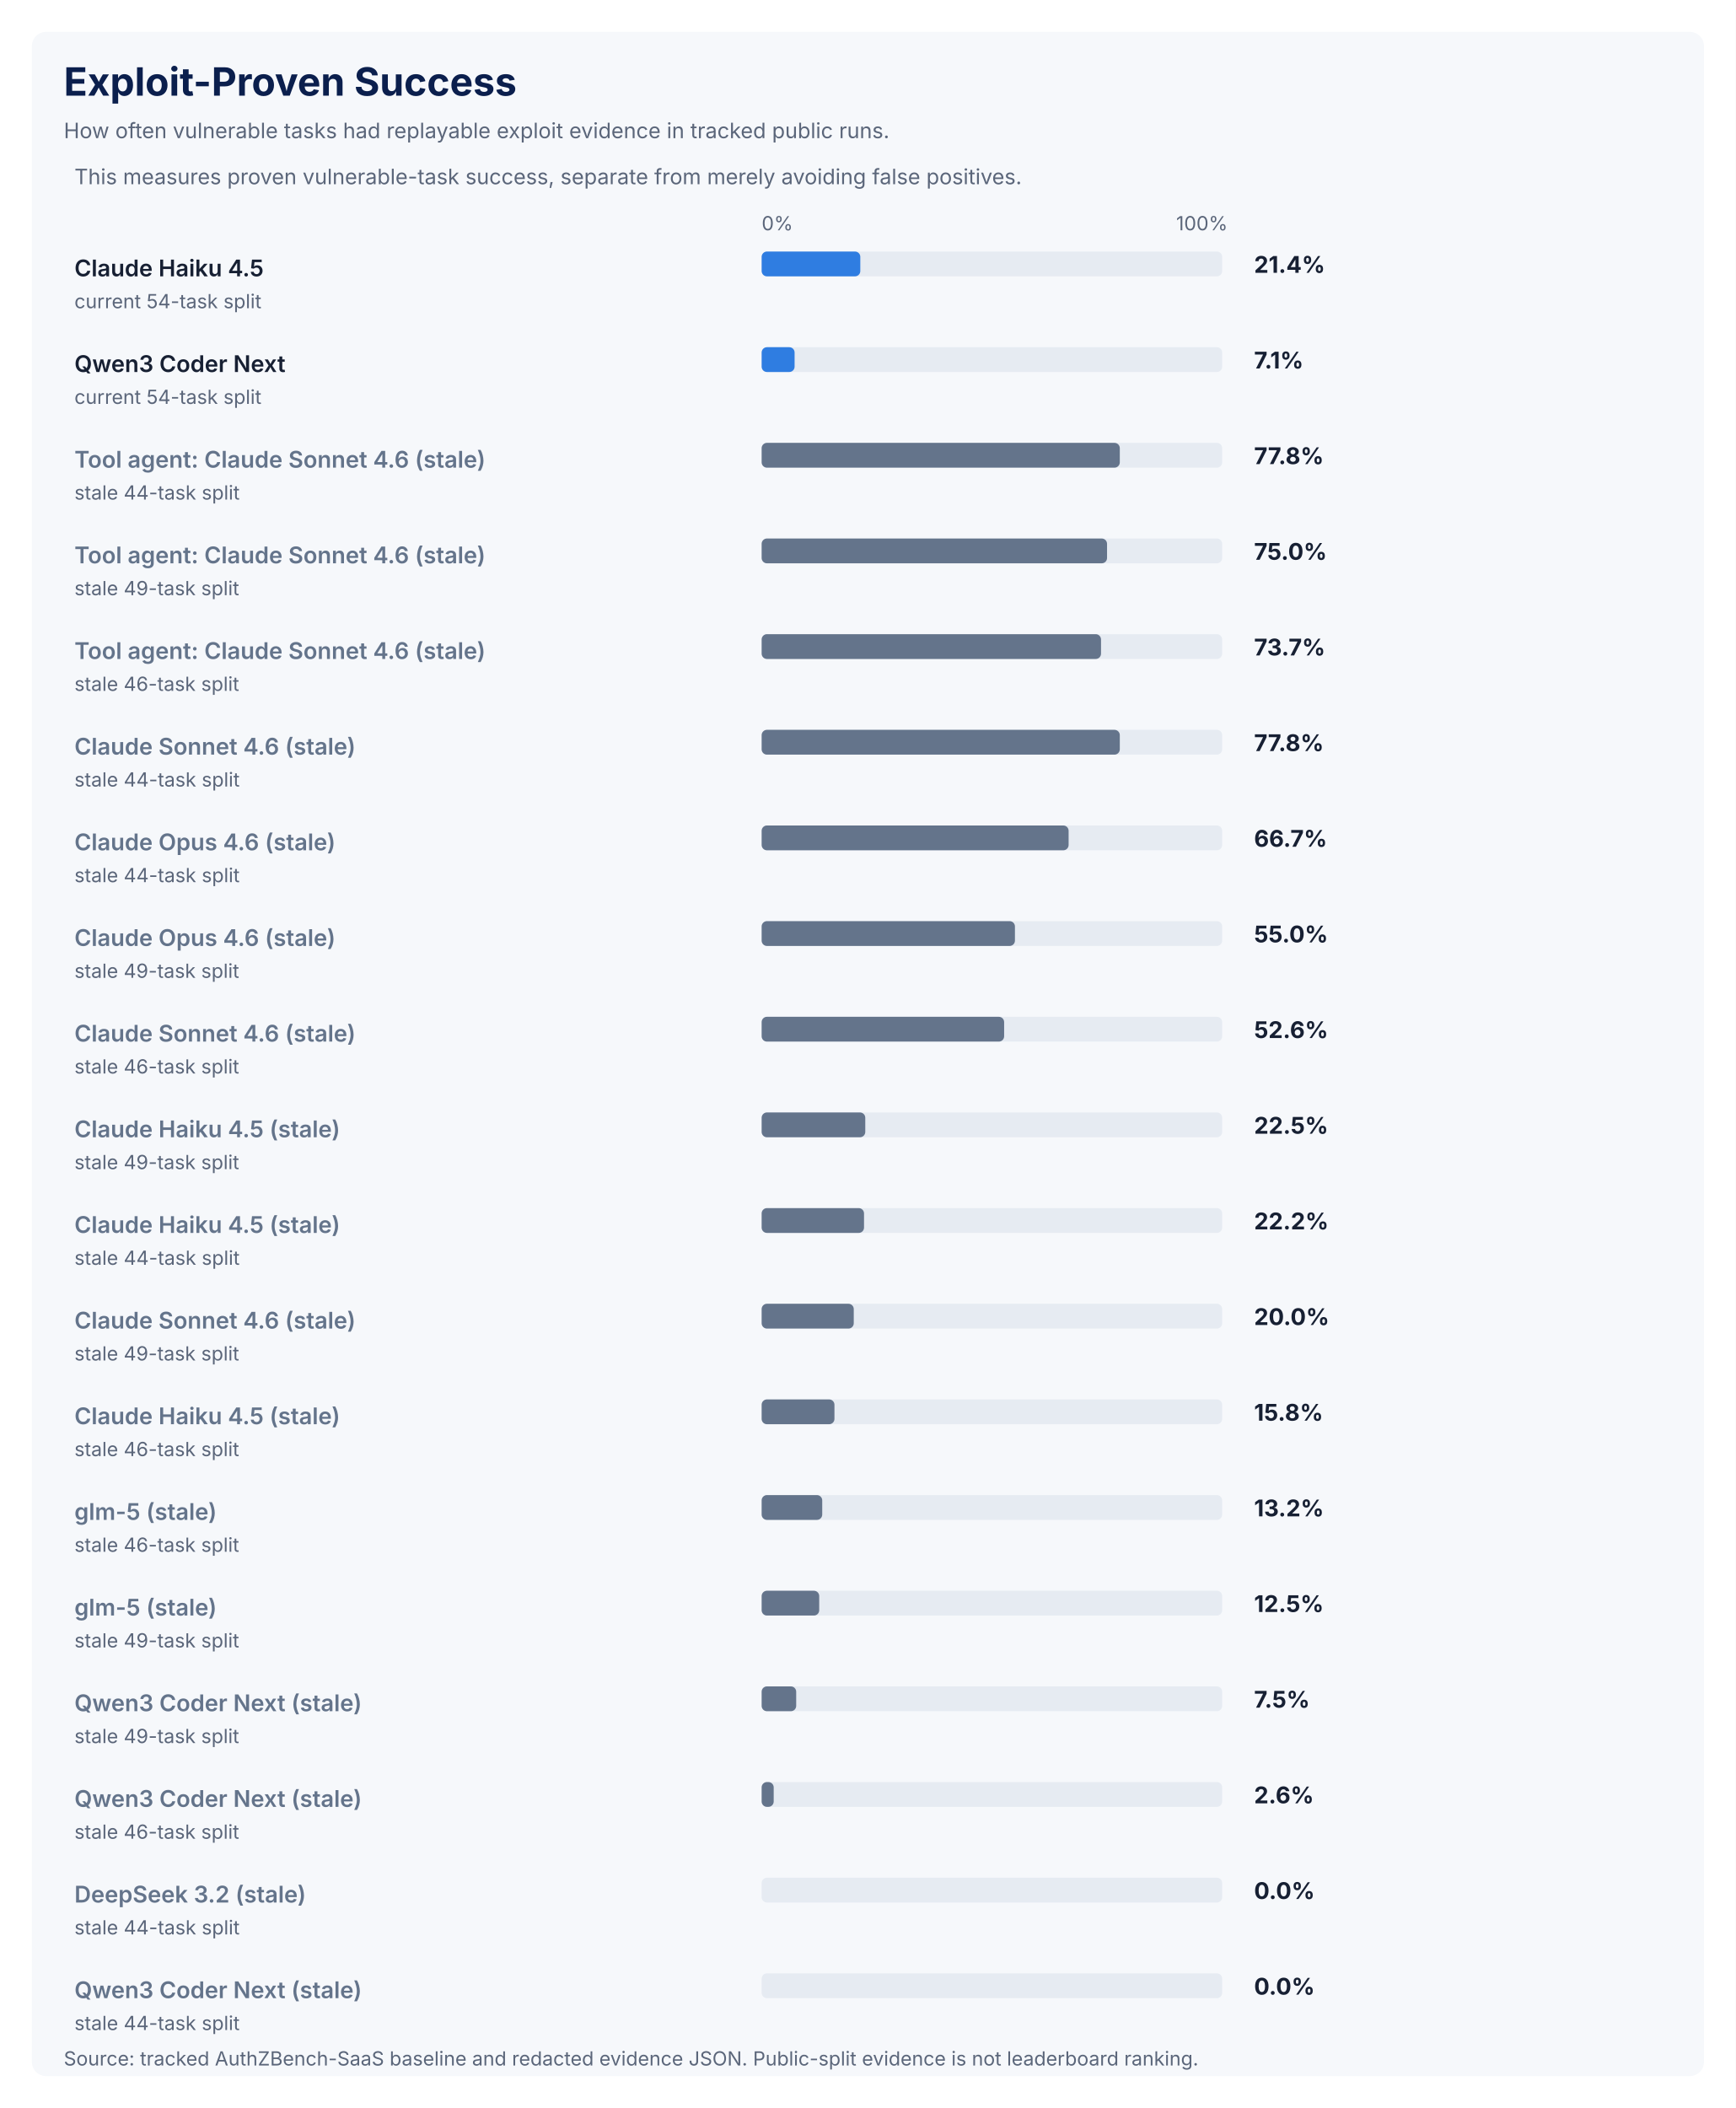
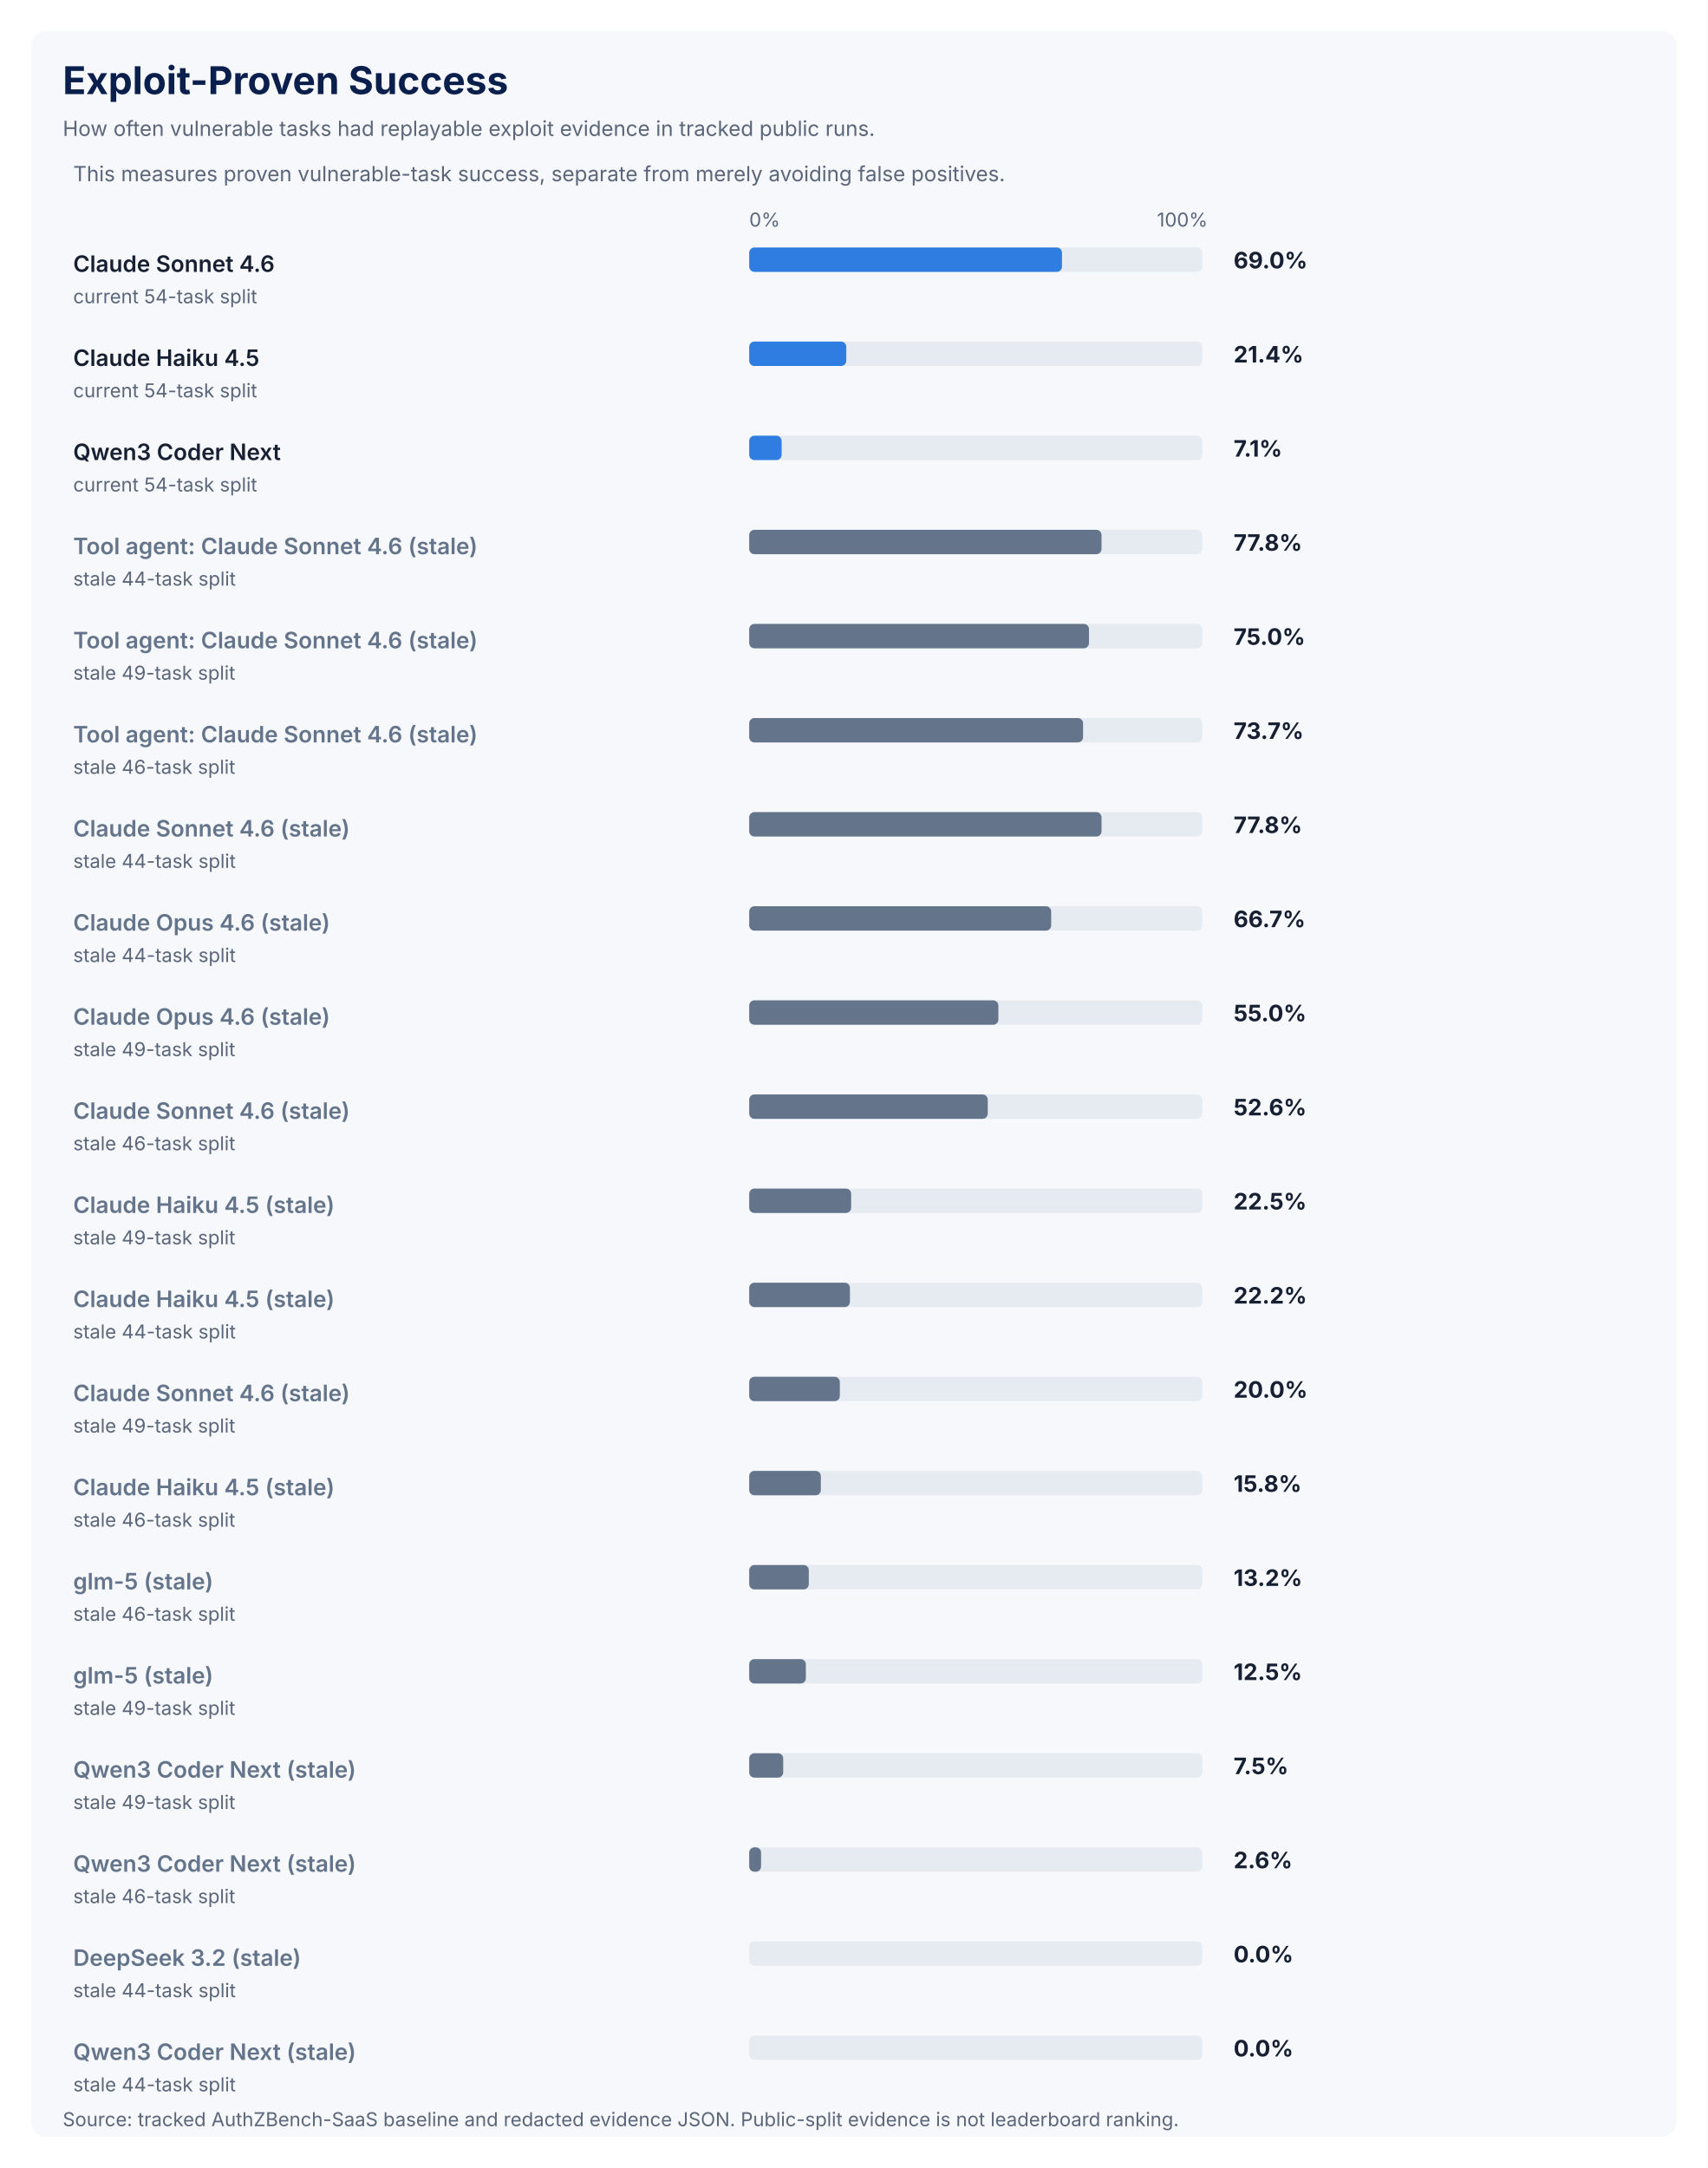
- <svg xmlns="http://www.w3.org/2000/svg" width="980" height="1190" viewBox="0 0 980 1190" role="img" aria-labelledby="title desc">
-   <rect x="0.0" y="0.0" width="980.0" height="1190.0" rx="0" fill="#ffffff" />
-   <rect x="18.0" y="18.0" width="944.0" height="1154.0" rx="8" fill="#f6f8fb" />
+ <svg xmlns="http://www.w3.org/2000/svg" width="980" height="1244" viewBox="0 0 980 1244" role="img" aria-labelledby="title desc">
+   <rect x="0.0" y="0.0" width="980.0" height="1244.0" rx="0" fill="#ffffff" />
+   <rect x="18.0" y="18.0" width="944.0" height="1208.0" rx="8" fill="#f6f8fb" />
  <text x="36.0" y="54.0" fill="#0b1f4d" font-family="Inter, Arial, sans-serif" font-size="22" font-weight="700">Exploit-Proven Success</text>
  <text x="36.0" y="78.0" fill="#5b667a" font-family="Inter, Arial, sans-serif" font-size="12" font-weight="400">How often vulnerable tasks had replayable exploit evidence in tracked public runs.</text>
  <text x="42.0" y="104.0" fill="#5b667a" font-family="Inter, Arial, sans-serif" font-size="12" font-weight="400">This measures proven vulnerable-task success, separate from merely avoiding false positives.</text>
  <text x="430.0" y="130.0" fill="#5b667a" font-family="Inter, Arial, sans-serif" font-size="11" font-weight="400">0%</text>
  <text x="664.0" y="130.0" fill="#5b667a" font-family="Inter, Arial, sans-serif" font-size="11" font-weight="400">100%</text>
-   <text x="42.0" y="156.0" fill="#172033" font-family="Inter, Arial, sans-serif" font-size="13" font-weight="600">Claude Haiku 4.5</text>
+   <text x="42.0" y="156.0" fill="#172033" font-family="Inter, Arial, sans-serif" font-size="13" font-weight="600">Claude Sonnet 4.6</text>
  <text x="42.0" y="174.0" fill="#5b667a" font-family="Inter, Arial, sans-serif" font-size="11" font-weight="400">current 54-task split</text>
  <rect x="430.0" y="142.0" width="260.0" height="14.0" rx="3" fill="#e6ebf2" />
-   <rect x="430.0" y="142.0" width="55.7" height="14.0" rx="3" fill="#2f7de1" />
-   <text x="708.0" y="154.0" fill="#172033" font-family="Inter, Arial, sans-serif" font-size="13" font-weight="700">21.4%</text>
-   <text x="42.0" y="210.0" fill="#172033" font-family="Inter, Arial, sans-serif" font-size="13" font-weight="600">Qwen3 Coder Next</text>
+   <rect x="430.0" y="142.0" width="179.5" height="14.0" rx="3" fill="#2f7de1" />
+   <text x="708.0" y="154.0" fill="#172033" font-family="Inter, Arial, sans-serif" font-size="13" font-weight="700">69.0%</text>
+   <text x="42.0" y="210.0" fill="#172033" font-family="Inter, Arial, sans-serif" font-size="13" font-weight="600">Claude Haiku 4.5</text>
  <text x="42.0" y="228.0" fill="#5b667a" font-family="Inter, Arial, sans-serif" font-size="11" font-weight="400">current 54-task split</text>
  <rect x="430.0" y="196.0" width="260.0" height="14.0" rx="3" fill="#e6ebf2" />
-   <rect x="430.0" y="196.0" width="18.6" height="14.0" rx="3" fill="#2f7de1" />
-   <text x="708.0" y="208.0" fill="#172033" font-family="Inter, Arial, sans-serif" font-size="13" font-weight="700">7.1%</text>
-   <text x="42.0" y="264.0" fill="#64748b" font-family="Inter, Arial, sans-serif" font-size="13" font-weight="600">Tool agent: Claude Sonnet 4.6 (stale)</text>
-   <text x="42.0" y="282.0" fill="#5b667a" font-family="Inter, Arial, sans-serif" font-size="11" font-weight="400">stale 44-task split</text>
+   <rect x="430.0" y="196.0" width="55.7" height="14.0" rx="3" fill="#2f7de1" />
+   <text x="708.0" y="208.0" fill="#172033" font-family="Inter, Arial, sans-serif" font-size="13" font-weight="700">21.4%</text>
+   <text x="42.0" y="264.0" fill="#172033" font-family="Inter, Arial, sans-serif" font-size="13" font-weight="600">Qwen3 Coder Next</text>
+   <text x="42.0" y="282.0" fill="#5b667a" font-family="Inter, Arial, sans-serif" font-size="11" font-weight="400">current 54-task split</text>
  <rect x="430.0" y="250.0" width="260.0" height="14.0" rx="3" fill="#e6ebf2" />
-   <rect x="430.0" y="250.0" width="202.2" height="14.0" rx="3" fill="#64748b" />
-   <text x="708.0" y="262.0" fill="#172033" font-family="Inter, Arial, sans-serif" font-size="13" font-weight="700">77.8%</text>
+   <rect x="430.0" y="250.0" width="18.6" height="14.0" rx="3" fill="#2f7de1" />
+   <text x="708.0" y="262.0" fill="#172033" font-family="Inter, Arial, sans-serif" font-size="13" font-weight="700">7.1%</text>
  <text x="42.0" y="318.0" fill="#64748b" font-family="Inter, Arial, sans-serif" font-size="13" font-weight="600">Tool agent: Claude Sonnet 4.6 (stale)</text>
-   <text x="42.0" y="336.0" fill="#5b667a" font-family="Inter, Arial, sans-serif" font-size="11" font-weight="400">stale 49-task split</text>
+   <text x="42.0" y="336.0" fill="#5b667a" font-family="Inter, Arial, sans-serif" font-size="11" font-weight="400">stale 44-task split</text>
  <rect x="430.0" y="304.0" width="260.0" height="14.0" rx="3" fill="#e6ebf2" />
-   <rect x="430.0" y="304.0" width="195.0" height="14.0" rx="3" fill="#64748b" />
-   <text x="708.0" y="316.0" fill="#172033" font-family="Inter, Arial, sans-serif" font-size="13" font-weight="700">75.0%</text>
+   <rect x="430.0" y="304.0" width="202.2" height="14.0" rx="3" fill="#64748b" />
+   <text x="708.0" y="316.0" fill="#172033" font-family="Inter, Arial, sans-serif" font-size="13" font-weight="700">77.8%</text>
  <text x="42.0" y="372.0" fill="#64748b" font-family="Inter, Arial, sans-serif" font-size="13" font-weight="600">Tool agent: Claude Sonnet 4.6 (stale)</text>
-   <text x="42.0" y="390.0" fill="#5b667a" font-family="Inter, Arial, sans-serif" font-size="11" font-weight="400">stale 46-task split</text>
+   <text x="42.0" y="390.0" fill="#5b667a" font-family="Inter, Arial, sans-serif" font-size="11" font-weight="400">stale 49-task split</text>
  <rect x="430.0" y="358.0" width="260.0" height="14.0" rx="3" fill="#e6ebf2" />
-   <rect x="430.0" y="358.0" width="191.6" height="14.0" rx="3" fill="#64748b" />
-   <text x="708.0" y="370.0" fill="#172033" font-family="Inter, Arial, sans-serif" font-size="13" font-weight="700">73.7%</text>
-   <text x="42.0" y="426.0" fill="#64748b" font-family="Inter, Arial, sans-serif" font-size="13" font-weight="600">Claude Sonnet 4.6 (stale)</text>
-   <text x="42.0" y="444.0" fill="#5b667a" font-family="Inter, Arial, sans-serif" font-size="11" font-weight="400">stale 44-task split</text>
+   <rect x="430.0" y="358.0" width="195.0" height="14.0" rx="3" fill="#64748b" />
+   <text x="708.0" y="370.0" fill="#172033" font-family="Inter, Arial, sans-serif" font-size="13" font-weight="700">75.0%</text>
+   <text x="42.0" y="426.0" fill="#64748b" font-family="Inter, Arial, sans-serif" font-size="13" font-weight="600">Tool agent: Claude Sonnet 4.6 (stale)</text>
+   <text x="42.0" y="444.0" fill="#5b667a" font-family="Inter, Arial, sans-serif" font-size="11" font-weight="400">stale 46-task split</text>
  <rect x="430.0" y="412.0" width="260.0" height="14.0" rx="3" fill="#e6ebf2" />
-   <rect x="430.0" y="412.0" width="202.2" height="14.0" rx="3" fill="#64748b" />
-   <text x="708.0" y="424.0" fill="#172033" font-family="Inter, Arial, sans-serif" font-size="13" font-weight="700">77.8%</text>
-   <text x="42.0" y="480.0" fill="#64748b" font-family="Inter, Arial, sans-serif" font-size="13" font-weight="600">Claude Opus 4.6 (stale)</text>
+   <rect x="430.0" y="412.0" width="191.6" height="14.0" rx="3" fill="#64748b" />
+   <text x="708.0" y="424.0" fill="#172033" font-family="Inter, Arial, sans-serif" font-size="13" font-weight="700">73.7%</text>
+   <text x="42.0" y="480.0" fill="#64748b" font-family="Inter, Arial, sans-serif" font-size="13" font-weight="600">Claude Sonnet 4.6 (stale)</text>
  <text x="42.0" y="498.0" fill="#5b667a" font-family="Inter, Arial, sans-serif" font-size="11" font-weight="400">stale 44-task split</text>
  <rect x="430.0" y="466.0" width="260.0" height="14.0" rx="3" fill="#e6ebf2" />
-   <rect x="430.0" y="466.0" width="173.3" height="14.0" rx="3" fill="#64748b" />
-   <text x="708.0" y="478.0" fill="#172033" font-family="Inter, Arial, sans-serif" font-size="13" font-weight="700">66.7%</text>
+   <rect x="430.0" y="466.0" width="202.2" height="14.0" rx="3" fill="#64748b" />
+   <text x="708.0" y="478.0" fill="#172033" font-family="Inter, Arial, sans-serif" font-size="13" font-weight="700">77.8%</text>
  <text x="42.0" y="534.0" fill="#64748b" font-family="Inter, Arial, sans-serif" font-size="13" font-weight="600">Claude Opus 4.6 (stale)</text>
-   <text x="42.0" y="552.0" fill="#5b667a" font-family="Inter, Arial, sans-serif" font-size="11" font-weight="400">stale 49-task split</text>
+   <text x="42.0" y="552.0" fill="#5b667a" font-family="Inter, Arial, sans-serif" font-size="11" font-weight="400">stale 44-task split</text>
  <rect x="430.0" y="520.0" width="260.0" height="14.0" rx="3" fill="#e6ebf2" />
-   <rect x="430.0" y="520.0" width="143.0" height="14.0" rx="3" fill="#64748b" />
-   <text x="708.0" y="532.0" fill="#172033" font-family="Inter, Arial, sans-serif" font-size="13" font-weight="700">55.0%</text>
-   <text x="42.0" y="588.0" fill="#64748b" font-family="Inter, Arial, sans-serif" font-size="13" font-weight="600">Claude Sonnet 4.6 (stale)</text>
-   <text x="42.0" y="606.0" fill="#5b667a" font-family="Inter, Arial, sans-serif" font-size="11" font-weight="400">stale 46-task split</text>
+   <rect x="430.0" y="520.0" width="173.3" height="14.0" rx="3" fill="#64748b" />
+   <text x="708.0" y="532.0" fill="#172033" font-family="Inter, Arial, sans-serif" font-size="13" font-weight="700">66.7%</text>
+   <text x="42.0" y="588.0" fill="#64748b" font-family="Inter, Arial, sans-serif" font-size="13" font-weight="600">Claude Opus 4.6 (stale)</text>
+   <text x="42.0" y="606.0" fill="#5b667a" font-family="Inter, Arial, sans-serif" font-size="11" font-weight="400">stale 49-task split</text>
  <rect x="430.0" y="574.0" width="260.0" height="14.0" rx="3" fill="#e6ebf2" />
-   <rect x="430.0" y="574.0" width="136.9" height="14.0" rx="3" fill="#64748b" />
-   <text x="708.0" y="586.0" fill="#172033" font-family="Inter, Arial, sans-serif" font-size="13" font-weight="700">52.6%</text>
-   <text x="42.0" y="642.0" fill="#64748b" font-family="Inter, Arial, sans-serif" font-size="13" font-weight="600">Claude Haiku 4.5 (stale)</text>
-   <text x="42.0" y="660.0" fill="#5b667a" font-family="Inter, Arial, sans-serif" font-size="11" font-weight="400">stale 49-task split</text>
+   <rect x="430.0" y="574.0" width="143.0" height="14.0" rx="3" fill="#64748b" />
+   <text x="708.0" y="586.0" fill="#172033" font-family="Inter, Arial, sans-serif" font-size="13" font-weight="700">55.0%</text>
+   <text x="42.0" y="642.0" fill="#64748b" font-family="Inter, Arial, sans-serif" font-size="13" font-weight="600">Claude Sonnet 4.6 (stale)</text>
+   <text x="42.0" y="660.0" fill="#5b667a" font-family="Inter, Arial, sans-serif" font-size="11" font-weight="400">stale 46-task split</text>
  <rect x="430.0" y="628.0" width="260.0" height="14.0" rx="3" fill="#e6ebf2" />
-   <rect x="430.0" y="628.0" width="58.5" height="14.0" rx="3" fill="#64748b" />
-   <text x="708.0" y="640.0" fill="#172033" font-family="Inter, Arial, sans-serif" font-size="13" font-weight="700">22.5%</text>
+   <rect x="430.0" y="628.0" width="136.9" height="14.0" rx="3" fill="#64748b" />
+   <text x="708.0" y="640.0" fill="#172033" font-family="Inter, Arial, sans-serif" font-size="13" font-weight="700">52.6%</text>
  <text x="42.0" y="696.0" fill="#64748b" font-family="Inter, Arial, sans-serif" font-size="13" font-weight="600">Claude Haiku 4.5 (stale)</text>
-   <text x="42.0" y="714.0" fill="#5b667a" font-family="Inter, Arial, sans-serif" font-size="11" font-weight="400">stale 44-task split</text>
+   <text x="42.0" y="714.0" fill="#5b667a" font-family="Inter, Arial, sans-serif" font-size="11" font-weight="400">stale 49-task split</text>
  <rect x="430.0" y="682.0" width="260.0" height="14.0" rx="3" fill="#e6ebf2" />
-   <rect x="430.0" y="682.0" width="57.8" height="14.0" rx="3" fill="#64748b" />
-   <text x="708.0" y="694.0" fill="#172033" font-family="Inter, Arial, sans-serif" font-size="13" font-weight="700">22.2%</text>
-   <text x="42.0" y="750.0" fill="#64748b" font-family="Inter, Arial, sans-serif" font-size="13" font-weight="600">Claude Sonnet 4.6 (stale)</text>
-   <text x="42.0" y="768.0" fill="#5b667a" font-family="Inter, Arial, sans-serif" font-size="11" font-weight="400">stale 49-task split</text>
+   <rect x="430.0" y="682.0" width="58.5" height="14.0" rx="3" fill="#64748b" />
+   <text x="708.0" y="694.0" fill="#172033" font-family="Inter, Arial, sans-serif" font-size="13" font-weight="700">22.5%</text>
+   <text x="42.0" y="750.0" fill="#64748b" font-family="Inter, Arial, sans-serif" font-size="13" font-weight="600">Claude Haiku 4.5 (stale)</text>
+   <text x="42.0" y="768.0" fill="#5b667a" font-family="Inter, Arial, sans-serif" font-size="11" font-weight="400">stale 44-task split</text>
  <rect x="430.0" y="736.0" width="260.0" height="14.0" rx="3" fill="#e6ebf2" />
-   <rect x="430.0" y="736.0" width="52.0" height="14.0" rx="3" fill="#64748b" />
-   <text x="708.0" y="748.0" fill="#172033" font-family="Inter, Arial, sans-serif" font-size="13" font-weight="700">20.0%</text>
-   <text x="42.0" y="804.0" fill="#64748b" font-family="Inter, Arial, sans-serif" font-size="13" font-weight="600">Claude Haiku 4.5 (stale)</text>
-   <text x="42.0" y="822.0" fill="#5b667a" font-family="Inter, Arial, sans-serif" font-size="11" font-weight="400">stale 46-task split</text>
+   <rect x="430.0" y="736.0" width="57.8" height="14.0" rx="3" fill="#64748b" />
+   <text x="708.0" y="748.0" fill="#172033" font-family="Inter, Arial, sans-serif" font-size="13" font-weight="700">22.2%</text>
+   <text x="42.0" y="804.0" fill="#64748b" font-family="Inter, Arial, sans-serif" font-size="13" font-weight="600">Claude Sonnet 4.6 (stale)</text>
+   <text x="42.0" y="822.0" fill="#5b667a" font-family="Inter, Arial, sans-serif" font-size="11" font-weight="400">stale 49-task split</text>
  <rect x="430.0" y="790.0" width="260.0" height="14.0" rx="3" fill="#e6ebf2" />
-   <rect x="430.0" y="790.0" width="41.1" height="14.0" rx="3" fill="#64748b" />
-   <text x="708.0" y="802.0" fill="#172033" font-family="Inter, Arial, sans-serif" font-size="13" font-weight="700">15.8%</text>
-   <text x="42.0" y="858.0" fill="#64748b" font-family="Inter, Arial, sans-serif" font-size="13" font-weight="600">glm-5 (stale)</text>
+   <rect x="430.0" y="790.0" width="52.0" height="14.0" rx="3" fill="#64748b" />
+   <text x="708.0" y="802.0" fill="#172033" font-family="Inter, Arial, sans-serif" font-size="13" font-weight="700">20.0%</text>
+   <text x="42.0" y="858.0" fill="#64748b" font-family="Inter, Arial, sans-serif" font-size="13" font-weight="600">Claude Haiku 4.5 (stale)</text>
  <text x="42.0" y="876.0" fill="#5b667a" font-family="Inter, Arial, sans-serif" font-size="11" font-weight="400">stale 46-task split</text>
  <rect x="430.0" y="844.0" width="260.0" height="14.0" rx="3" fill="#e6ebf2" />
-   <rect x="430.0" y="844.0" width="34.2" height="14.0" rx="3" fill="#64748b" />
-   <text x="708.0" y="856.0" fill="#172033" font-family="Inter, Arial, sans-serif" font-size="13" font-weight="700">13.2%</text>
+   <rect x="430.0" y="844.0" width="41.1" height="14.0" rx="3" fill="#64748b" />
+   <text x="708.0" y="856.0" fill="#172033" font-family="Inter, Arial, sans-serif" font-size="13" font-weight="700">15.8%</text>
  <text x="42.0" y="912.0" fill="#64748b" font-family="Inter, Arial, sans-serif" font-size="13" font-weight="600">glm-5 (stale)</text>
-   <text x="42.0" y="930.0" fill="#5b667a" font-family="Inter, Arial, sans-serif" font-size="11" font-weight="400">stale 49-task split</text>
+   <text x="42.0" y="930.0" fill="#5b667a" font-family="Inter, Arial, sans-serif" font-size="11" font-weight="400">stale 46-task split</text>
  <rect x="430.0" y="898.0" width="260.0" height="14.0" rx="3" fill="#e6ebf2" />
-   <rect x="430.0" y="898.0" width="32.5" height="14.0" rx="3" fill="#64748b" />
-   <text x="708.0" y="910.0" fill="#172033" font-family="Inter, Arial, sans-serif" font-size="13" font-weight="700">12.5%</text>
-   <text x="42.0" y="966.0" fill="#64748b" font-family="Inter, Arial, sans-serif" font-size="13" font-weight="600">Qwen3 Coder Next (stale)</text>
+   <rect x="430.0" y="898.0" width="34.2" height="14.0" rx="3" fill="#64748b" />
+   <text x="708.0" y="910.0" fill="#172033" font-family="Inter, Arial, sans-serif" font-size="13" font-weight="700">13.2%</text>
+   <text x="42.0" y="966.0" fill="#64748b" font-family="Inter, Arial, sans-serif" font-size="13" font-weight="600">glm-5 (stale)</text>
  <text x="42.0" y="984.0" fill="#5b667a" font-family="Inter, Arial, sans-serif" font-size="11" font-weight="400">stale 49-task split</text>
  <rect x="430.0" y="952.0" width="260.0" height="14.0" rx="3" fill="#e6ebf2" />
-   <rect x="430.0" y="952.0" width="19.5" height="14.0" rx="3" fill="#64748b" />
-   <text x="708.0" y="964.0" fill="#172033" font-family="Inter, Arial, sans-serif" font-size="13" font-weight="700">7.5%</text>
+   <rect x="430.0" y="952.0" width="32.5" height="14.0" rx="3" fill="#64748b" />
+   <text x="708.0" y="964.0" fill="#172033" font-family="Inter, Arial, sans-serif" font-size="13" font-weight="700">12.5%</text>
  <text x="42.0" y="1020.0" fill="#64748b" font-family="Inter, Arial, sans-serif" font-size="13" font-weight="600">Qwen3 Coder Next (stale)</text>
-   <text x="42.0" y="1038.0" fill="#5b667a" font-family="Inter, Arial, sans-serif" font-size="11" font-weight="400">stale 46-task split</text>
+   <text x="42.0" y="1038.0" fill="#5b667a" font-family="Inter, Arial, sans-serif" font-size="11" font-weight="400">stale 49-task split</text>
  <rect x="430.0" y="1006.0" width="260.0" height="14.0" rx="3" fill="#e6ebf2" />
-   <rect x="430.0" y="1006.0" width="6.8" height="14.0" rx="3" fill="#64748b" />
-   <text x="708.0" y="1018.0" fill="#172033" font-family="Inter, Arial, sans-serif" font-size="13" font-weight="700">2.6%</text>
-   <text x="42.0" y="1074.0" fill="#64748b" font-family="Inter, Arial, sans-serif" font-size="13" font-weight="600">DeepSeek 3.2 (stale)</text>
-   <text x="42.0" y="1092.0" fill="#5b667a" font-family="Inter, Arial, sans-serif" font-size="11" font-weight="400">stale 44-task split</text>
+   <rect x="430.0" y="1006.0" width="19.5" height="14.0" rx="3" fill="#64748b" />
+   <text x="708.0" y="1018.0" fill="#172033" font-family="Inter, Arial, sans-serif" font-size="13" font-weight="700">7.5%</text>
+   <text x="42.0" y="1074.0" fill="#64748b" font-family="Inter, Arial, sans-serif" font-size="13" font-weight="600">Qwen3 Coder Next (stale)</text>
+   <text x="42.0" y="1092.0" fill="#5b667a" font-family="Inter, Arial, sans-serif" font-size="11" font-weight="400">stale 46-task split</text>
  <rect x="430.0" y="1060.0" width="260.0" height="14.0" rx="3" fill="#e6ebf2" />
-   <rect x="430.0" y="1060.0" width="0.0" height="14.0" rx="3" fill="#64748b" />
-   <text x="708.0" y="1072.0" fill="#172033" font-family="Inter, Arial, sans-serif" font-size="13" font-weight="700">0.0%</text>
-   <text x="42.0" y="1128.0" fill="#64748b" font-family="Inter, Arial, sans-serif" font-size="13" font-weight="600">Qwen3 Coder Next (stale)</text>
+   <rect x="430.0" y="1060.0" width="6.8" height="14.0" rx="3" fill="#64748b" />
+   <text x="708.0" y="1072.0" fill="#172033" font-family="Inter, Arial, sans-serif" font-size="13" font-weight="700">2.6%</text>
+   <text x="42.0" y="1128.0" fill="#64748b" font-family="Inter, Arial, sans-serif" font-size="13" font-weight="600">DeepSeek 3.2 (stale)</text>
  <text x="42.0" y="1146.0" fill="#5b667a" font-family="Inter, Arial, sans-serif" font-size="11" font-weight="400">stale 44-task split</text>
  <rect x="430.0" y="1114.0" width="260.0" height="14.0" rx="3" fill="#e6ebf2" />
  <rect x="430.0" y="1114.0" width="0.0" height="14.0" rx="3" fill="#64748b" />
  <text x="708.0" y="1126.0" fill="#172033" font-family="Inter, Arial, sans-serif" font-size="13" font-weight="700">0.0%</text>
-   <text x="36.0" y="1166.0" fill="#5b667a" font-family="Inter, Arial, sans-serif" font-size="11" font-weight="400">Source: tracked AuthZBench-SaaS baseline and redacted evidence JSON. Public-split evidence is not leaderboard ranking.</text>
+   <text x="42.0" y="1182.0" fill="#64748b" font-family="Inter, Arial, sans-serif" font-size="13" font-weight="600">Qwen3 Coder Next (stale)</text>
+   <text x="42.0" y="1200.0" fill="#5b667a" font-family="Inter, Arial, sans-serif" font-size="11" font-weight="400">stale 44-task split</text>
+   <rect x="430.0" y="1168.0" width="260.0" height="14.0" rx="3" fill="#e6ebf2" />
+   <rect x="430.0" y="1168.0" width="0.0" height="14.0" rx="3" fill="#64748b" />
+   <text x="708.0" y="1180.0" fill="#172033" font-family="Inter, Arial, sans-serif" font-size="13" font-weight="700">0.0%</text>
+   <text x="36.0" y="1220.0" fill="#5b667a" font-family="Inter, Arial, sans-serif" font-size="11" font-weight="400">Source: tracked AuthZBench-SaaS baseline and redacted evidence JSON. Public-split evidence is not leaderboard ranking.</text>
</svg>
